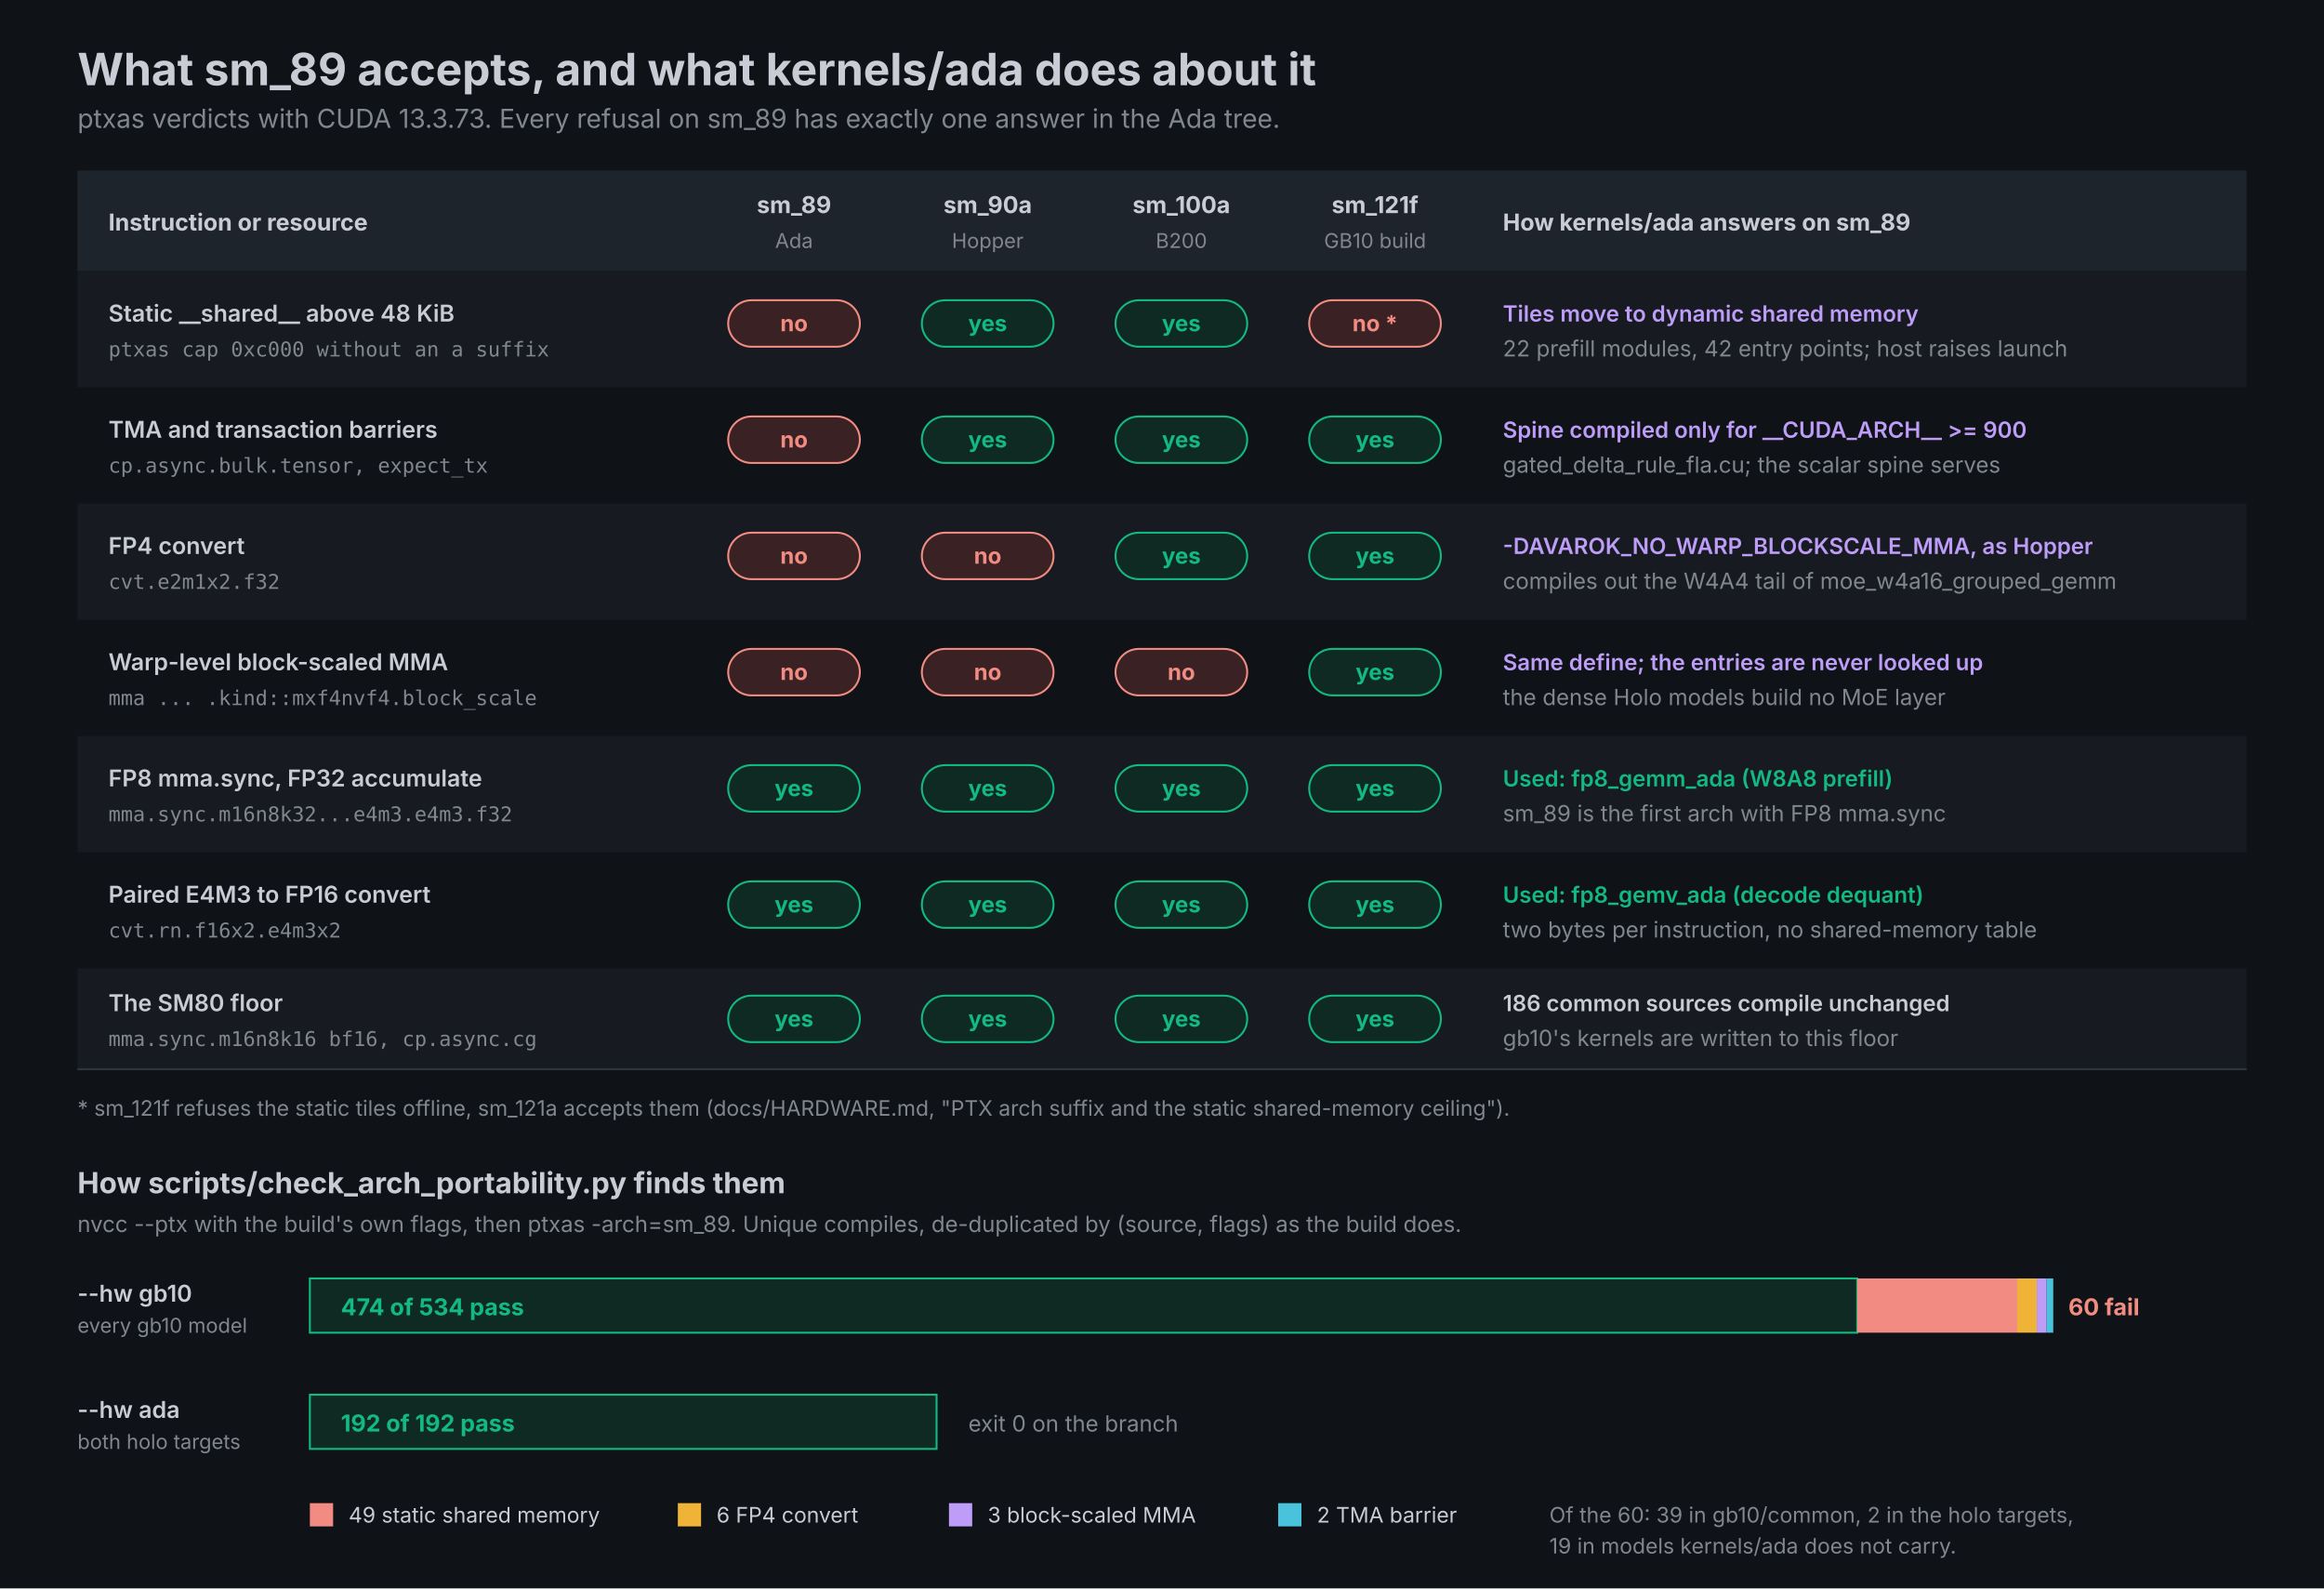
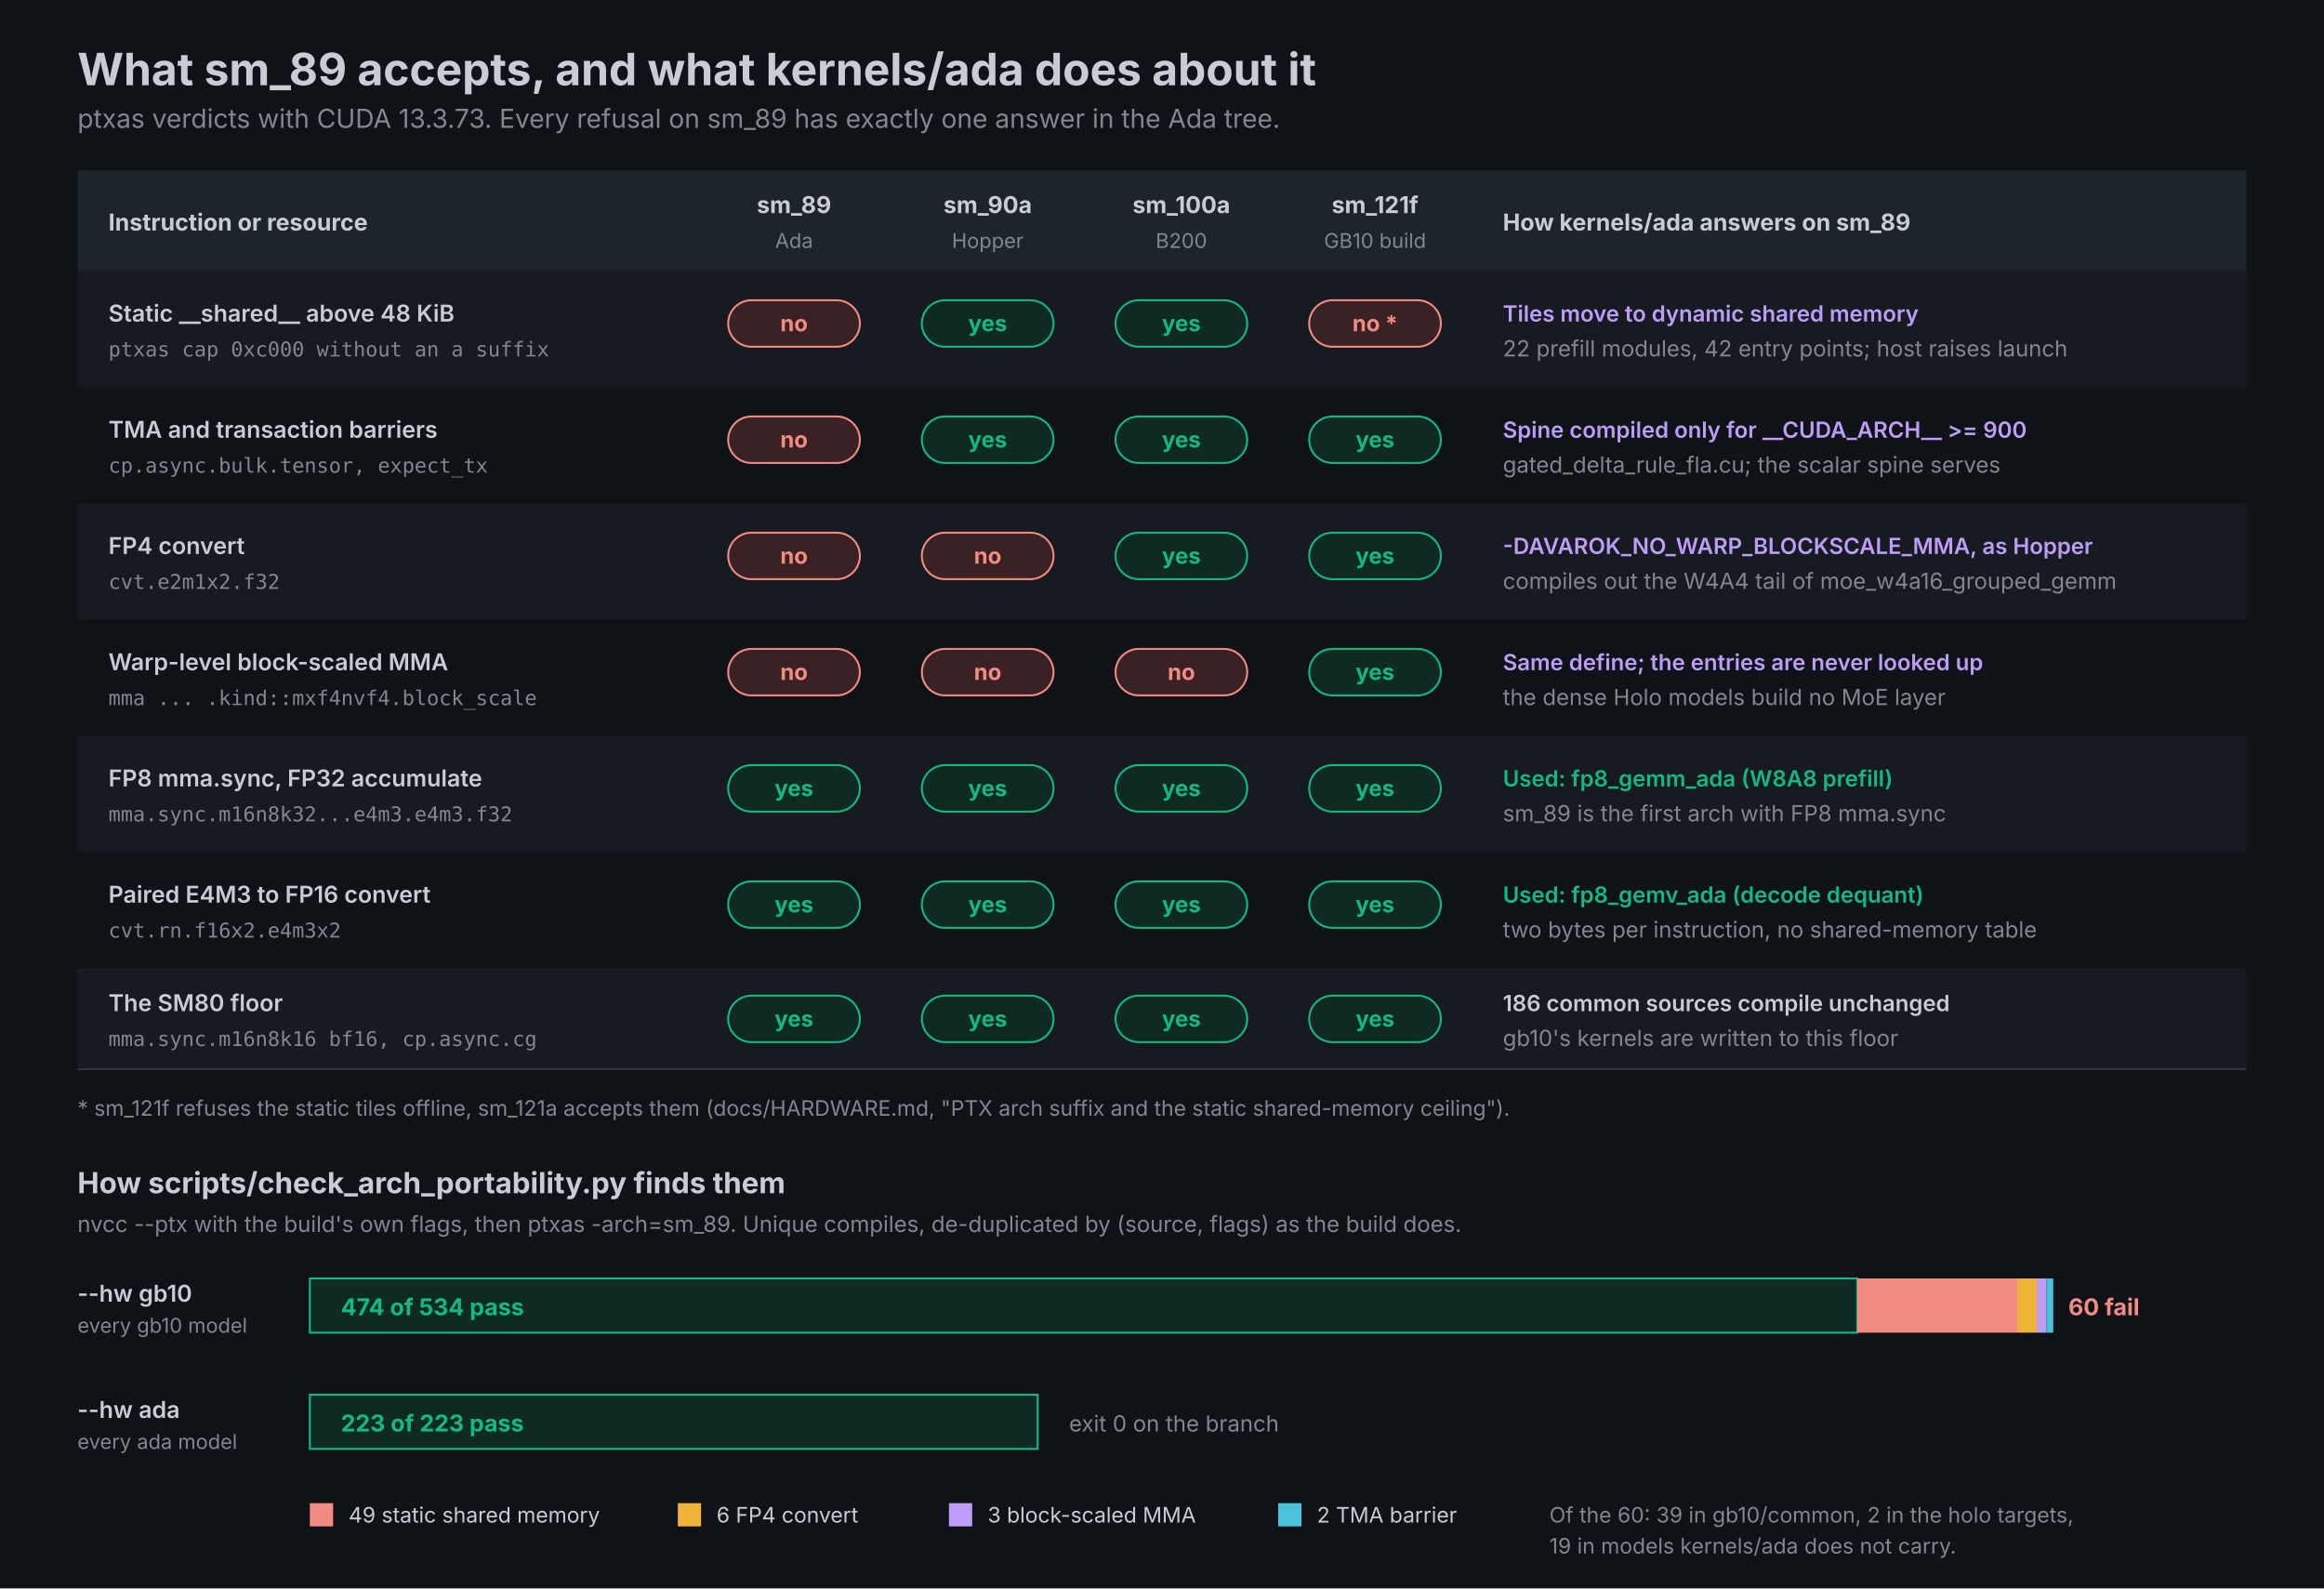
<svg xmlns="http://www.w3.org/2000/svg" viewBox="0 0 1200 820" width="1200" height="820" font-family="Inter, ui-sans-serif, system-ui, Segoe UI, Helvetica, Arial, sans-serif" role="img" aria-labelledby="t d">
  <rect width="1200" height="820" fill="#0F1216" />
  <text x="40" y="44" font-size="23" font-weight="650" fill="#C9CCD4">What sm_89 accepts, and what kernels/ada does about it</text>
  <text x="40" y="66" font-size="13.5" fill="#82868F">ptxas verdicts with CUDA 13.3.73. Every refusal on sm_89 has exactly one answer in the Ada tree.</text>
  <rect x="40" y="88" width="1120" height="52" fill="#1E242B" />
  <g font-size="12" font-weight="650" fill="#C9CCD4">
    <text x="56" y="119">Instruction or resource</text>
    <text x="410" y="110" text-anchor="middle">sm_89</text>
    <text x="510" y="110" text-anchor="middle">sm_90a</text>
    <text x="610" y="110" text-anchor="middle">sm_100a</text>
    <text x="710" y="110" text-anchor="middle">sm_121f</text>
    <text x="776" y="119">How kernels/ada answers on sm_89</text>
  </g>
  <g font-size="10.5" fill="#82868F">
    <text x="410" y="128" text-anchor="middle">Ada</text>
    <text x="510" y="128" text-anchor="middle">Hopper</text>
    <text x="610" y="128" text-anchor="middle">B200</text>
    <text x="710" y="128" text-anchor="middle">GB10 build</text>
  </g>
  <g fill="#171B21">
    <rect x="40" y="140" width="1120" height="60" />
    <rect x="40" y="260" width="1120" height="60" />
    <rect x="40" y="380" width="1120" height="60" />
    <rect x="40" y="500" width="1120" height="52" />
  </g>
  <g stroke="#2E353F">
    <line x1="40" y1="552" x2="1160" y2="552" />
  </g>
  <g font-size="12" fill="#C9CCD4">
    <text x="56" y="166" font-weight="600">Static __shared__ above 48 KiB</text>
    <text x="56" y="226" font-weight="600">TMA and transaction barriers</text>
    <text x="56" y="286" font-weight="600">FP4 convert</text>
    <text x="56" y="346" font-weight="600">Warp-level block-scaled MMA</text>
    <text x="56" y="406" font-weight="600">FP8 mma.sync, FP32 accumulate</text>
    <text x="56" y="466" font-weight="600">Paired E4M3 to FP16 convert</text>
    <text x="56" y="522" font-weight="600">The SM80 floor</text>
  </g>
  <g font-size="10.5" fill="#82868F" font-family="ui-monospace, SFMono-Regular, Menlo, Consolas, monospace">
    <text x="56" y="184">ptxas cap 0xc000 without an a suffix</text>
    <text x="56" y="244">cp.async.bulk.tensor, expect_tx</text>
    <text x="56" y="304">cvt.e2m1x2.f32</text>
    <text x="56" y="364">mma ... .kind::mxf4nvf4.block_scale</text>
    <text x="56" y="424">mma.sync.m16n8k32...e4m3.e4m3.f32</text>
    <text x="56" y="484">cvt.rn.f16x2.e4m3x2</text>
    <text x="56" y="540">mma.sync.m16n8k16 bf16, cp.async.cg</text>
  </g>
  <g font-size="11.5" font-weight="650" text-anchor="middle">
    <rect x="376" y="155" width="68" height="24" rx="12" fill="#3A2224" stroke="#F28B82" />
    <text x="410" y="171" fill="#F28B82">no</text>
    <rect x="476" y="155" width="68" height="24" rx="12" fill="#0F2A22" stroke="#12B981" />
    <text x="510" y="171" fill="#12B981">yes</text>
    <rect x="576" y="155" width="68" height="24" rx="12" fill="#0F2A22" stroke="#12B981" />
    <text x="610" y="171" fill="#12B981">yes</text>
    <rect x="676" y="155" width="68" height="24" rx="12" fill="#3A2224" stroke="#F28B82" />
    <text x="710" y="171" fill="#F28B82">no *</text>
  </g>
  <g font-size="11.5" font-weight="650" text-anchor="middle">
    <rect x="376" y="215" width="68" height="24" rx="12" fill="#3A2224" stroke="#F28B82" />
    <text x="410" y="231" fill="#F28B82">no</text>
    <rect x="476" y="215" width="68" height="24" rx="12" fill="#0F2A22" stroke="#12B981" />
    <text x="510" y="231" fill="#12B981">yes</text>
    <rect x="576" y="215" width="68" height="24" rx="12" fill="#0F2A22" stroke="#12B981" />
    <text x="610" y="231" fill="#12B981">yes</text>
    <rect x="676" y="215" width="68" height="24" rx="12" fill="#0F2A22" stroke="#12B981" />
    <text x="710" y="231" fill="#12B981">yes</text>
  </g>
  <g font-size="11.5" font-weight="650" text-anchor="middle">
    <rect x="376" y="275" width="68" height="24" rx="12" fill="#3A2224" stroke="#F28B82" />
    <text x="410" y="291" fill="#F28B82">no</text>
    <rect x="476" y="275" width="68" height="24" rx="12" fill="#3A2224" stroke="#F28B82" />
    <text x="510" y="291" fill="#F28B82">no</text>
    <rect x="576" y="275" width="68" height="24" rx="12" fill="#0F2A22" stroke="#12B981" />
    <text x="610" y="291" fill="#12B981">yes</text>
    <rect x="676" y="275" width="68" height="24" rx="12" fill="#0F2A22" stroke="#12B981" />
    <text x="710" y="291" fill="#12B981">yes</text>
  </g>
  <g font-size="11.5" font-weight="650" text-anchor="middle">
    <rect x="376" y="335" width="68" height="24" rx="12" fill="#3A2224" stroke="#F28B82" />
    <text x="410" y="351" fill="#F28B82">no</text>
    <rect x="476" y="335" width="68" height="24" rx="12" fill="#3A2224" stroke="#F28B82" />
    <text x="510" y="351" fill="#F28B82">no</text>
    <rect x="576" y="335" width="68" height="24" rx="12" fill="#3A2224" stroke="#F28B82" />
    <text x="610" y="351" fill="#F28B82">no</text>
    <rect x="676" y="335" width="68" height="24" rx="12" fill="#0F2A22" stroke="#12B981" />
    <text x="710" y="351" fill="#12B981">yes</text>
  </g>
  <g font-size="11.5" font-weight="650" text-anchor="middle">
    <rect x="376" y="395" width="68" height="24" rx="12" fill="#0F2A22" stroke="#12B981" />
    <text x="410" y="411" fill="#12B981">yes</text>
    <rect x="476" y="395" width="68" height="24" rx="12" fill="#0F2A22" stroke="#12B981" />
    <text x="510" y="411" fill="#12B981">yes</text>
    <rect x="576" y="395" width="68" height="24" rx="12" fill="#0F2A22" stroke="#12B981" />
    <text x="610" y="411" fill="#12B981">yes</text>
    <rect x="676" y="395" width="68" height="24" rx="12" fill="#0F2A22" stroke="#12B981" />
    <text x="710" y="411" fill="#12B981">yes</text>
    <rect x="376" y="455" width="68" height="24" rx="12" fill="#0F2A22" stroke="#12B981" />
    <text x="410" y="471" fill="#12B981">yes</text>
    <rect x="476" y="455" width="68" height="24" rx="12" fill="#0F2A22" stroke="#12B981" />
    <text x="510" y="471" fill="#12B981">yes</text>
    <rect x="576" y="455" width="68" height="24" rx="12" fill="#0F2A22" stroke="#12B981" />
    <text x="610" y="471" fill="#12B981">yes</text>
    <rect x="676" y="455" width="68" height="24" rx="12" fill="#0F2A22" stroke="#12B981" />
    <text x="710" y="471" fill="#12B981">yes</text>
    <rect x="376" y="514" width="68" height="24" rx="12" fill="#0F2A22" stroke="#12B981" />
    <text x="410" y="530" fill="#12B981">yes</text>
    <rect x="476" y="514" width="68" height="24" rx="12" fill="#0F2A22" stroke="#12B981" />
    <text x="510" y="530" fill="#12B981">yes</text>
    <rect x="576" y="514" width="68" height="24" rx="12" fill="#0F2A22" stroke="#12B981" />
    <text x="610" y="530" fill="#12B981">yes</text>
    <rect x="676" y="514" width="68" height="24" rx="12" fill="#0F2A22" stroke="#12B981" />
    <text x="710" y="530" fill="#12B981">yes</text>
  </g>
  <g font-size="11.5">
    <text x="776" y="166" fill="#BE9DF8" font-weight="600">Tiles move to dynamic shared memory</text>
    <text x="776" y="184" fill="#82868F">22 prefill modules, 42 entry points; host raises launch</text>
    <text x="776" y="226" fill="#BE9DF8" font-weight="600">Spine compiled only for __CUDA_ARCH__ &gt;= 900</text>
    <text x="776" y="244" fill="#82868F">gated_delta_rule_fla.cu; the scalar spine serves</text>
    <text x="776" y="286" fill="#BE9DF8" font-weight="600">-DAVAROK_NO_WARP_BLOCKSCALE_MMA, as Hopper</text>
    <text x="776" y="304" fill="#82868F">compiles out the W4A4 tail of moe_w4a16_grouped_gemm</text>
    <text x="776" y="346" fill="#BE9DF8" font-weight="600">Same define; the entries are never looked up</text>
    <text x="776" y="364" fill="#82868F">the dense Holo models build no MoE layer</text>
    <text x="776" y="406" fill="#12B981" font-weight="600">Used: fp8_gemm_ada (W8A8 prefill)</text>
    <text x="776" y="424" fill="#82868F">sm_89 is the first arch with FP8 mma.sync</text>
    <text x="776" y="466" fill="#12B981" font-weight="600">Used: fp8_gemv_ada (decode dequant)</text>
    <text x="776" y="484" fill="#82868F">two bytes per instruction, no shared-memory table</text>
    <text x="776" y="522" fill="#C9CCD4" font-weight="600">186 common sources compile unchanged</text>
    <text x="776" y="540" fill="#82868F">gb10's kernels are written to this floor</text>
  </g>
  <text x="40" y="576" font-size="11" fill="#82868F">* sm_121f refuses the static tiles offline, sm_121a accepts them (docs/HARDWARE.md, "PTX arch suffix and the static shared-memory ceiling").</text>
  <text x="40" y="616" font-size="15" font-weight="650" fill="#C9CCD4">How scripts/check_arch_portability.py finds them</text>
  <text x="40" y="636" font-size="11.5" fill="#82868F">nvcc --ptx with the build's own flags, then ptxas -arch=sm_89. Unique compiles, de-duplicated by (source, flags) as the build does.</text>
  <text x="40" y="672" font-size="12" font-weight="600" fill="#C9CCD4">--hw gb10</text>
  <text x="40" y="688" font-size="10.5" fill="#82868F">every gb10 model</text>
  <rect x="160" y="660" width="799" height="28" fill="#0F2A22" stroke="#12B981" />
  <rect x="959" y="660" width="82.6" height="28" fill="#F28B82" />
  <rect x="1041.6" y="660" width="10.1" height="28" fill="#EFB338" />
  <rect x="1051.7" y="660" width="5.1" height="28" fill="#BE9DF8" />
  <rect x="1056.8" y="660" width="3.4" height="28" fill="#49C3DB" />
  <text x="176" y="679" font-size="12" fill="#12B981" font-weight="650">474 of 534 pass</text>
  <text x="1068" y="679" font-size="12" fill="#F28B82" font-weight="650">60 fail</text>
  <text x="40" y="732" font-size="12" font-weight="600" fill="#C9CCD4">--hw ada</text>
-   <text x="40" y="748" font-size="10.5" fill="#82868F">both holo targets</text>
-   <rect x="160" y="720" width="323.6" height="28" fill="#0F2A22" stroke="#12B981" />
-   <text x="176" y="739" font-size="12" fill="#12B981" font-weight="650">192 of 192 pass</text>
-   <text x="500" y="739" font-size="11.5" fill="#82868F">exit 0 on the branch</text>
+   <text x="40" y="748" font-size="10.5" fill="#82868F">every ada model</text>
+   <rect x="160" y="720" width="375.8" height="28" fill="#0F2A22" stroke="#12B981" />
+   <text x="176" y="739" font-size="12" fill="#12B981" font-weight="650">223 of 223 pass</text>
+   <text x="552" y="739" font-size="11.5" fill="#82868F">exit 0 on the branch</text>
  <g font-size="11" fill="#C9CCD4">
    <rect x="160" y="776" width="12" height="12" fill="#F28B82" />
    <text x="180" y="786">49 static shared memory</text>
    <rect x="350" y="776" width="12" height="12" fill="#EFB338" />
    <text x="370" y="786">6 FP4 convert</text>
    <rect x="490" y="776" width="12" height="12" fill="#BE9DF8" />
    <text x="510" y="786">3 block-scaled MMA</text>
    <rect x="660" y="776" width="12" height="12" fill="#49C3DB" />
    <text x="680" y="786">2 TMA barrier</text>
    <text x="800" y="786" fill="#82868F">Of the 60: 39 in gb10/common, 2 in the holo targets,</text>
    <text x="800" y="802" fill="#82868F">19 in models kernels/ada does not carry.</text>
  </g>
</svg>
